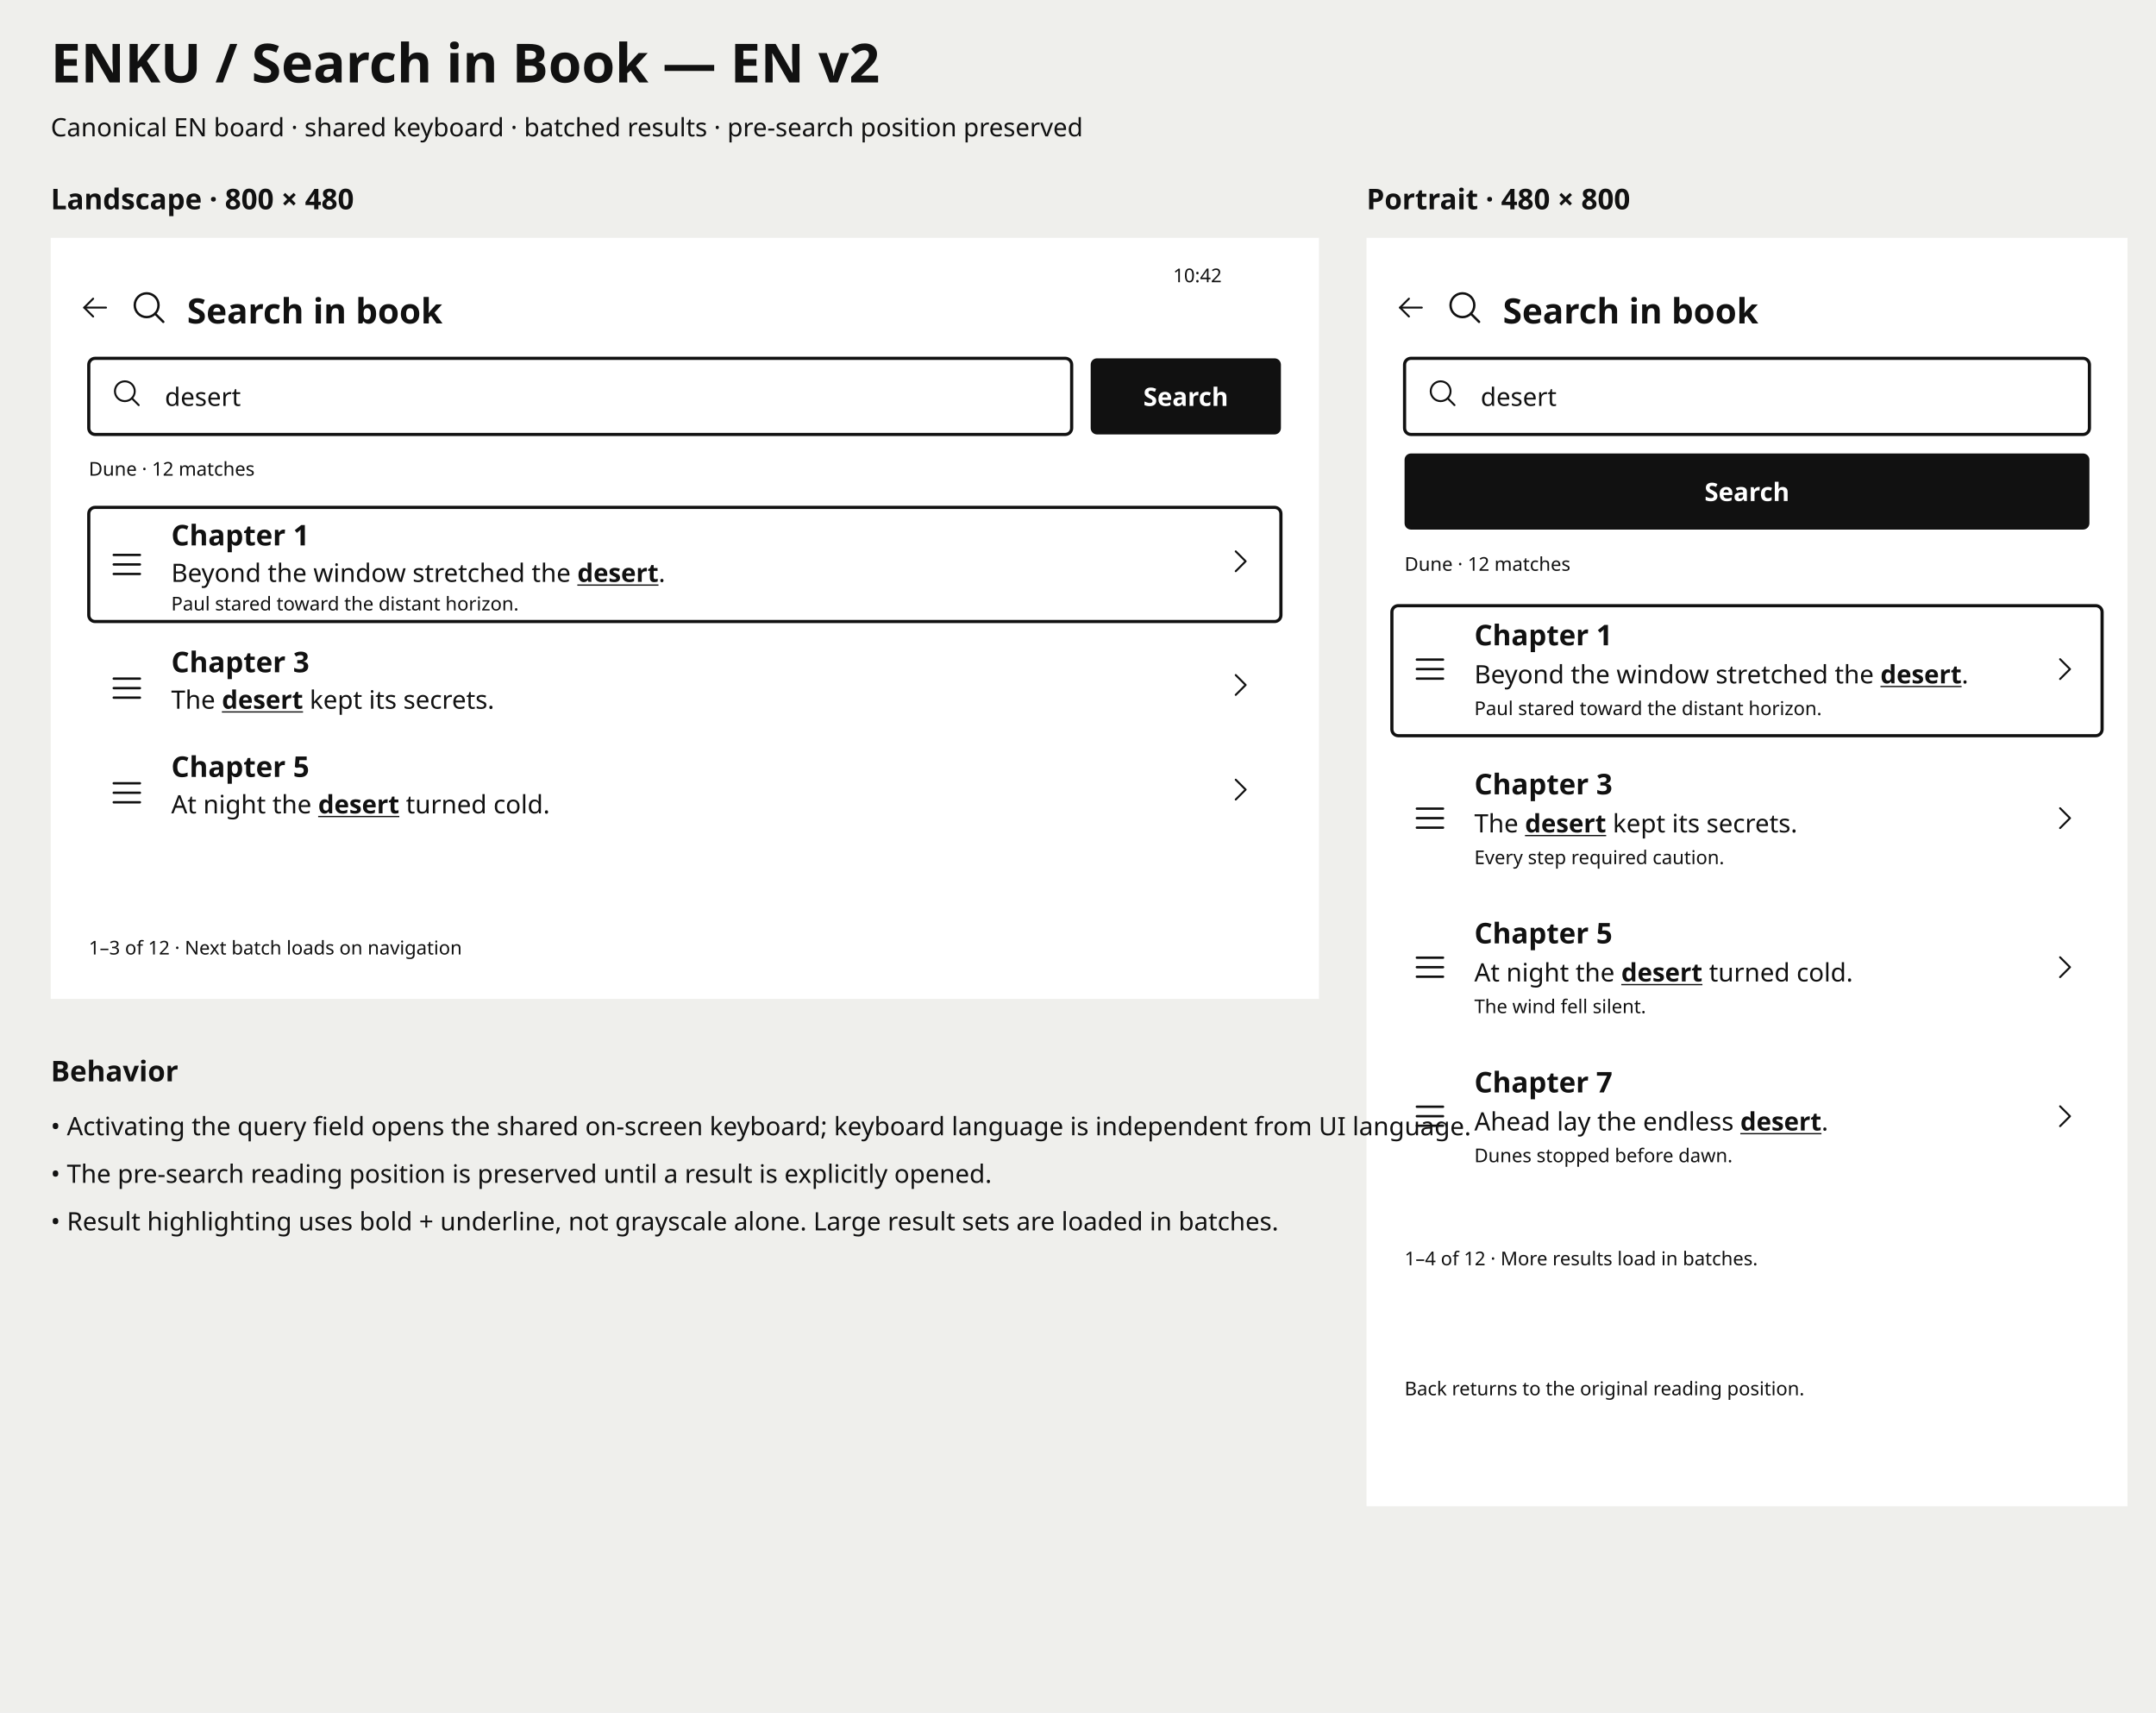
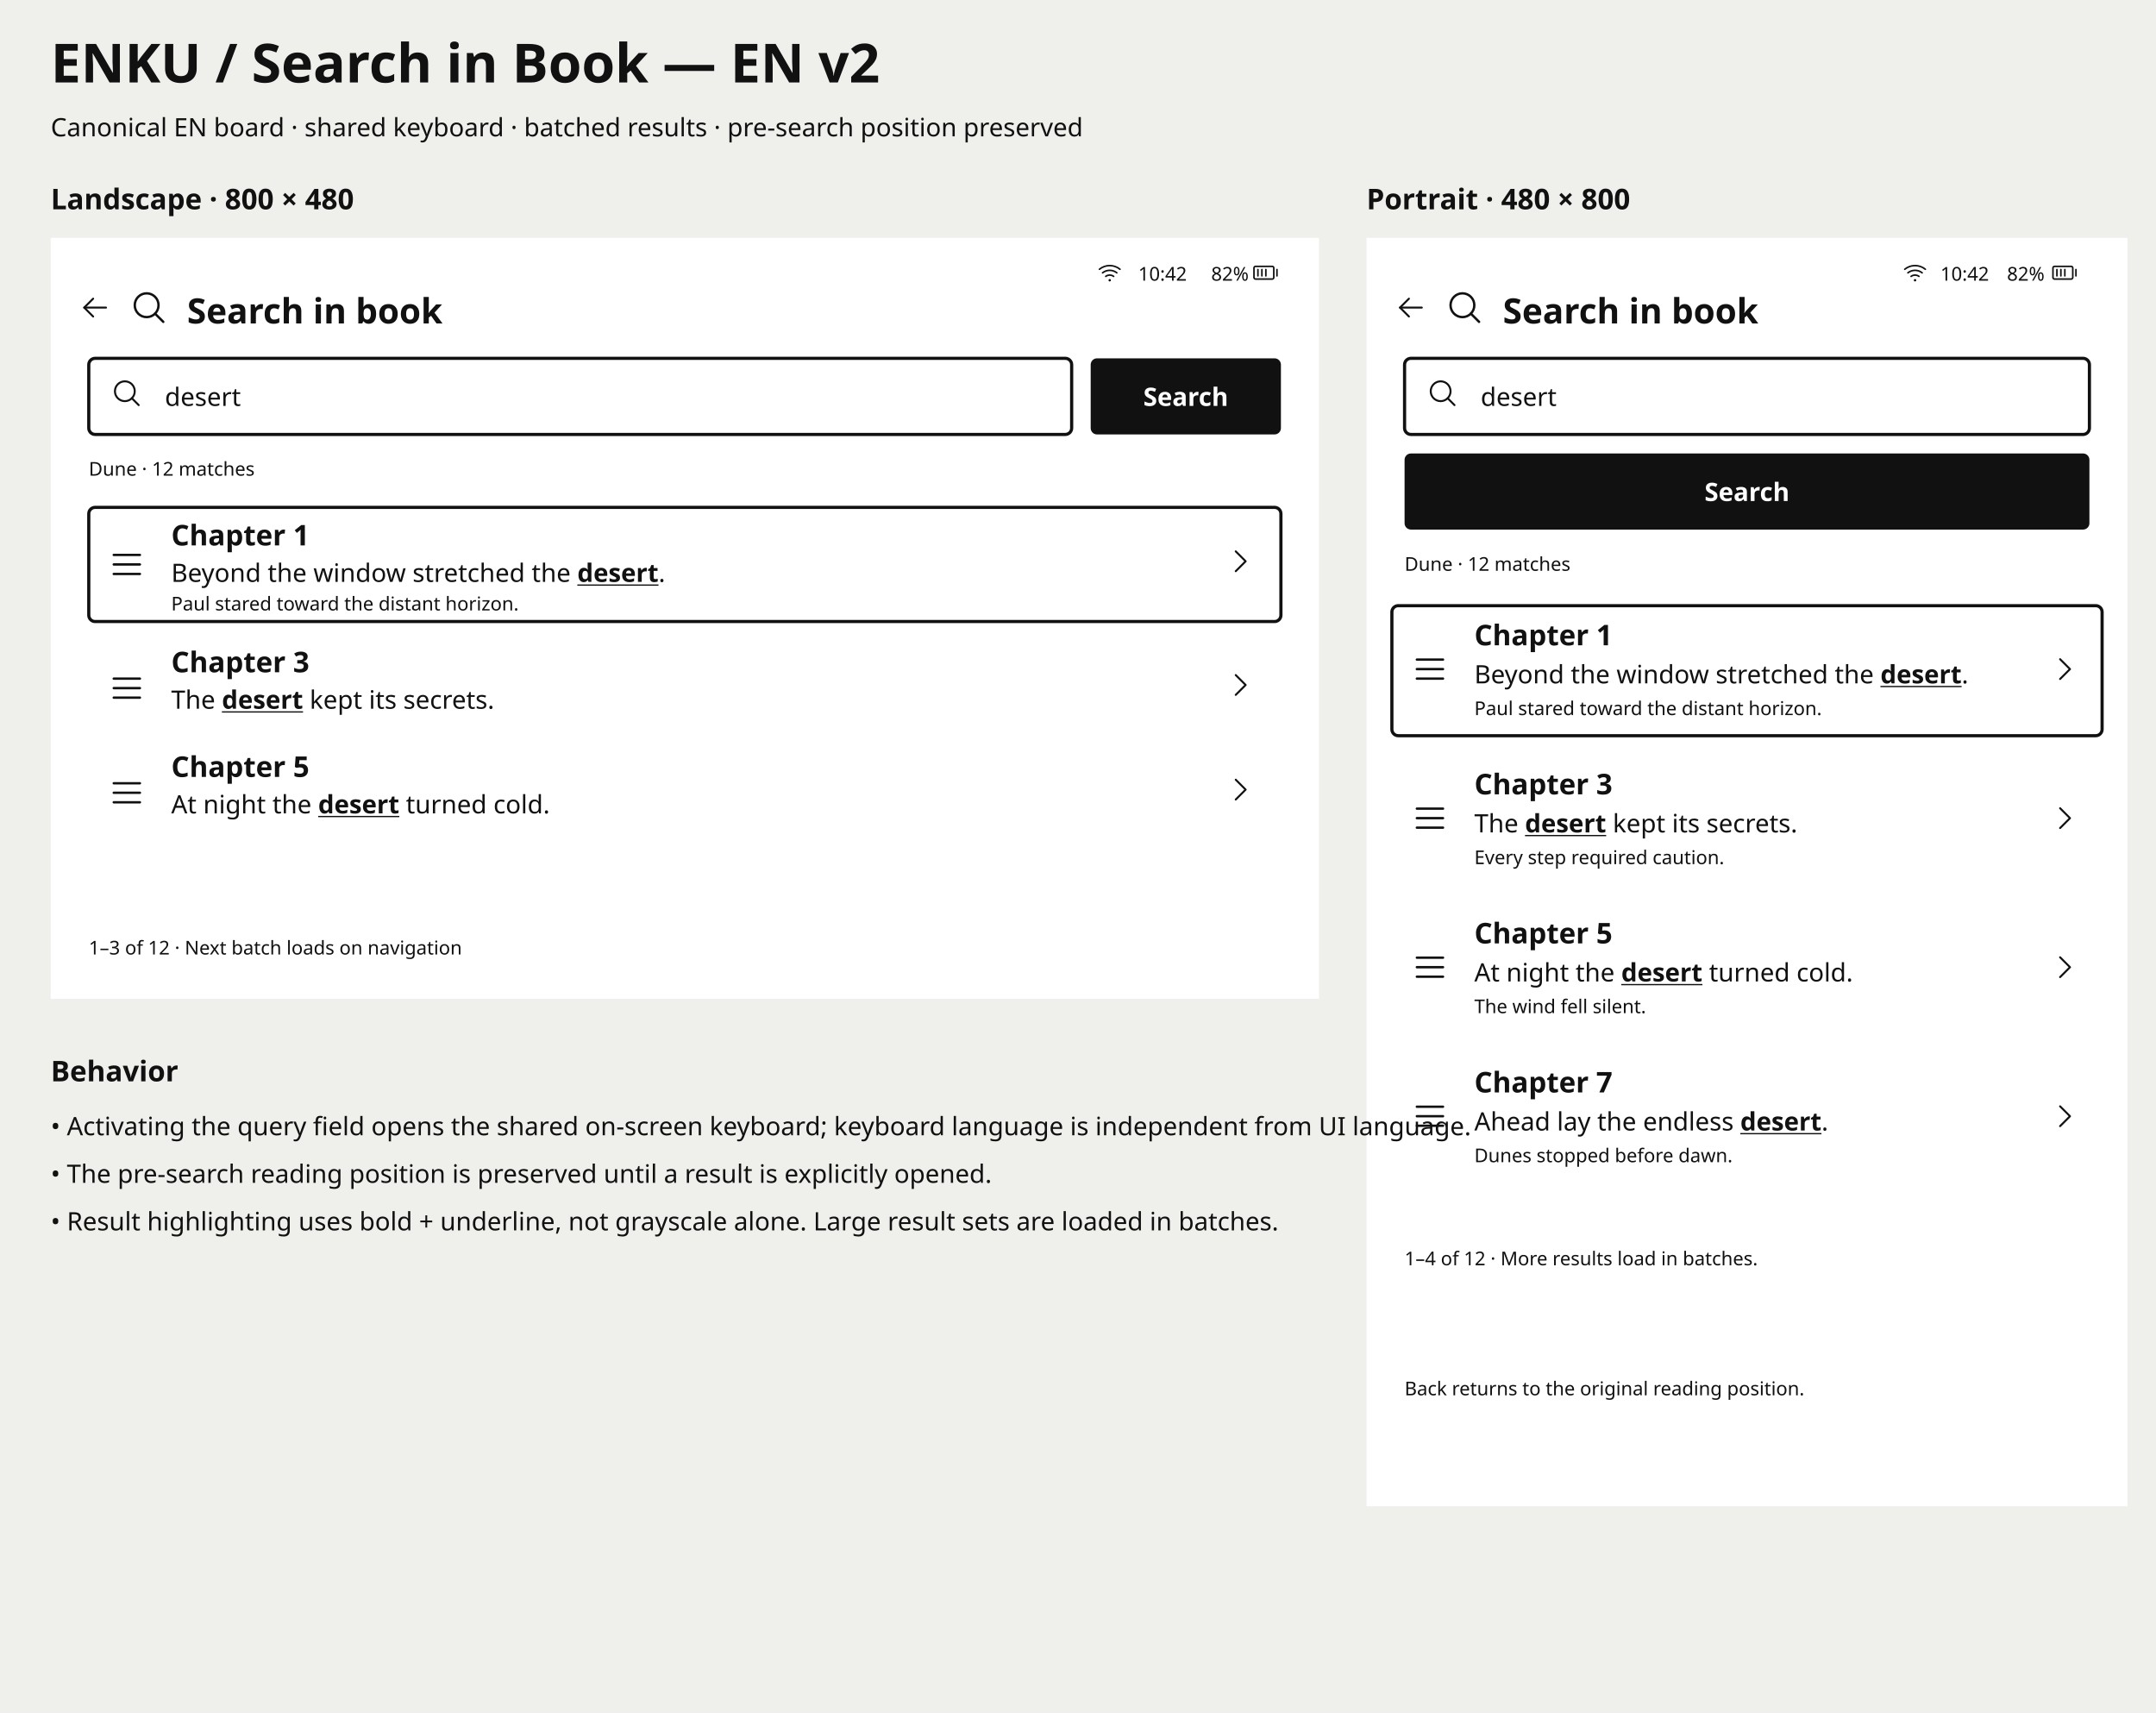
<svg xmlns="http://www.w3.org/2000/svg" width="1360" height="1080" viewBox="0 0 1360 1080">
  <style>
text{font-family:"Noto Sans",Arial,sans-serif;fill:#111}
.h1{font-size:34px;font-weight:700}.sub{font-size:16px}.section{font-size:18px;font-weight:700}
.title{font-size:22px;font-weight:700}.body{font-size:16px}.meta{font-size:12px}.preview{font-size:24px}
.bg{fill:#efefec}.panel{fill:#fff}.row{fill:#fff;stroke:#111;stroke-width:1}.focus{fill:#fff;stroke:#111;stroke-width:2}
.selected{fill:#111}.selectedText{fill:#fff;font-size:16px}.btn{fill:#111}.btnText{fill:#fff;font-size:16px;font-weight:700}
.line{stroke:#111;stroke-width:1}.muted{fill:#666}
</style>
  <rect class="bg" width="1360" height="1080" />
  <text class="h1" x="32" y="52">ENKU / Search in Book — EN v2</text>
  <text class="sub" x="32" y="86">Canonical EN board · shared keyboard · batched results · pre-search position preserved</text>
  <text class="section" x="32" y="132">Landscape · 800 × 480</text>
  <text class="section" x="862" y="132">Portrait · 480 × 800</text>
  <g transform="translate(32,150)">
    <rect class="panel" width="800" height="480" />
    <g transform="translate(18,34) scale(0.078125,0.078125)" style="color:#111">
      <line x1="216" y1="128" x2="40" y2="128" fill="none" stroke="currentColor" stroke-linecap="round" stroke-linejoin="round" stroke-width="16" />
      <polyline points="112 56 40 128 112 200" fill="none" stroke="currentColor" stroke-linecap="round" stroke-linejoin="round" stroke-width="16" />
    </g>
    <g transform="translate(50,32) scale(0.09375,0.09375)" style="color:#111">
      <circle cx="112" cy="112" r="80" fill="none" stroke="currentColor" stroke-linecap="round" stroke-linejoin="round" stroke-width="16" />
      <line x1="168.57" y1="168.57" x2="224" y2="224" fill="none" stroke="currentColor" stroke-linecap="round" stroke-linejoin="round" stroke-width="16" />
    </g>
    <text class="title" x="86" y="54">Search in book</text>
-     <text class="meta" x="708" y="28">10:42</text>
+     <g transform="translate(660,14) scale(0.0625)" style="color:#111">
+       <circle cx="128" cy="204" r="12" />
+       <path d="M232,93.19a164,164,0,0,0-208,0" fill="none" stroke="currentColor" stroke-linecap="round" stroke-linejoin="round" stroke-width="16" />
+       <path d="M200,129a116,116,0,0,0-144,0" fill="none" stroke="currentColor" stroke-linecap="round" stroke-linejoin="round" stroke-width="16" />
+       <path d="M168,165a68,68,0,0,0-80,0" fill="none" stroke="currentColor" stroke-linecap="round" stroke-linejoin="round" stroke-width="16" />
+     </g>
+     <text class="meta" x="686" y="27">10:42</text>
+     <text class="meta" x="732" y="27">82%</text>
+     <g transform="translate(758,14) scale(0.0625)" style="color:#111">
+       <rect x="16" y="64" width="200" height="128" rx="16" fill="none" stroke="currentColor" stroke-linecap="round" stroke-linejoin="round" stroke-width="16" />
+       <line x1="136" y1="96" x2="136" y2="160" fill="none" stroke="currentColor" stroke-linecap="round" stroke-linejoin="round" stroke-width="16" />
+       <line x1="96" y1="96" x2="96" y2="160" fill="none" stroke="currentColor" stroke-linecap="round" stroke-linejoin="round" stroke-width="16" />
+       <line x1="56" y1="96" x2="56" y2="160" fill="none" stroke="currentColor" stroke-linecap="round" stroke-linejoin="round" stroke-width="16" />
+       <line x1="248" y1="96" x2="248" y2="160" fill="none" stroke="currentColor" stroke-linecap="round" stroke-linejoin="round" stroke-width="16" />
+     </g>
    <rect class="focus" x="24" y="76" width="620" height="48" rx="4" />
    <g transform="translate(38,88) scale(0.078125,0.078125)" style="color:#111">
      <circle cx="112" cy="112" r="80" fill="none" stroke="currentColor" stroke-linecap="round" stroke-linejoin="round" stroke-width="16" />
      <line x1="168.57" y1="168.57" x2="224" y2="224" fill="none" stroke="currentColor" stroke-linecap="round" stroke-linejoin="round" stroke-width="16" />
    </g>
    <text class="body" x="72" y="106">desert</text>
    <rect class="btn" x="656" y="76" width="120" height="48" rx="4" />
    <text class="btnText" x="716" y="106" text-anchor="middle">Search</text>
    <text class="meta" x="24" y="150">Dune · 12 matches</text>
    <g transform="translate(24,170)">
      <rect class="focus" width="752" height="72" rx="4" />
      <g transform="translate(12,24) scale(0.09375,0.09375)" style="color:#111">
        <line x1="40" y1="128" x2="216" y2="128" fill="none" stroke="currentColor" stroke-linecap="round" stroke-linejoin="round" stroke-width="16" />
        <line x1="40" y1="64" x2="216" y2="64" fill="none" stroke="currentColor" stroke-linecap="round" stroke-linejoin="round" stroke-width="16" />
        <line x1="40" y1="192" x2="216" y2="192" fill="none" stroke="currentColor" stroke-linecap="round" stroke-linejoin="round" stroke-width="16" />
      </g>
      <text class="section" x="52" y="24">Chapter 1</text>
      <text class="body" x="52" y="47">Beyond the window stretched the <tspan font-weight="700" text-decoration="underline">desert</tspan>.</text>
      <text class="meta" x="52" y="65">Paul stared toward the distant horizon.</text>
      <g transform="translate(716,24) scale(0.078125,0.078125)" style="color:#111">
        <polyline points="96 48 176 128 96 208" fill="none" stroke="currentColor" stroke-linecap="round" stroke-linejoin="round" stroke-width="16" />
      </g>
      <g transform="translate(0,82)">
        <g transform="translate(12,20) scale(0.09375,0.09375)" style="color:#111">
          <line x1="40" y1="128" x2="216" y2="128" fill="none" stroke="currentColor" stroke-linecap="round" stroke-linejoin="round" stroke-width="16" />
          <line x1="40" y1="64" x2="216" y2="64" fill="none" stroke="currentColor" stroke-linecap="round" stroke-linejoin="round" stroke-width="16" />
          <line x1="40" y1="192" x2="216" y2="192" fill="none" stroke="currentColor" stroke-linecap="round" stroke-linejoin="round" stroke-width="16" />
        </g>
        <text class="section" x="52" y="22">Chapter 3</text>
        <text class="body" x="52" y="45">The <tspan font-weight="700" text-decoration="underline">desert</tspan> kept its secrets.</text>
        <g transform="translate(716,20) scale(0.078125,0.078125)" style="color:#111">
          <polyline points="96 48 176 128 96 208" fill="none" stroke="currentColor" stroke-linecap="round" stroke-linejoin="round" stroke-width="16" />
        </g>
      </g>
      <g transform="translate(0,148)">
        <g transform="translate(12,20) scale(0.09375,0.09375)" style="color:#111">
          <line x1="40" y1="128" x2="216" y2="128" fill="none" stroke="currentColor" stroke-linecap="round" stroke-linejoin="round" stroke-width="16" />
          <line x1="40" y1="64" x2="216" y2="64" fill="none" stroke="currentColor" stroke-linecap="round" stroke-linejoin="round" stroke-width="16" />
          <line x1="40" y1="192" x2="216" y2="192" fill="none" stroke="currentColor" stroke-linecap="round" stroke-linejoin="round" stroke-width="16" />
        </g>
        <text class="section" x="52" y="22">Chapter 5</text>
        <text class="body" x="52" y="45">At night the <tspan font-weight="700" text-decoration="underline">desert</tspan> turned cold.</text>
        <g transform="translate(716,20) scale(0.078125,0.078125)" style="color:#111">
          <polyline points="96 48 176 128 96 208" fill="none" stroke="currentColor" stroke-linecap="round" stroke-linejoin="round" stroke-width="16" />
        </g>
      </g>
    </g>
    <text class="meta" x="24" y="452">1–3 of 12 · Next batch loads on navigation</text>
  </g>
  <g transform="translate(862,150)">
    <rect class="panel" width="480" height="800" />
    <g transform="translate(18,34) scale(0.078125,0.078125)" style="color:#111">
      <line x1="216" y1="128" x2="40" y2="128" fill="none" stroke="currentColor" stroke-linecap="round" stroke-linejoin="round" stroke-width="16" />
      <polyline points="112 56 40 128 112 200" fill="none" stroke="currentColor" stroke-linecap="round" stroke-linejoin="round" stroke-width="16" />
    </g>
    <g transform="translate(50,32) scale(0.09375,0.09375)" style="color:#111">
      <circle cx="112" cy="112" r="80" fill="none" stroke="currentColor" stroke-linecap="round" stroke-linejoin="round" stroke-width="16" />
      <line x1="168.57" y1="168.57" x2="224" y2="224" fill="none" stroke="currentColor" stroke-linecap="round" stroke-linejoin="round" stroke-width="16" />
    </g>
    <text class="title" x="86" y="54">Search in book</text>
+     <g transform="translate(338,14) scale(0.0625)" style="color:#111">
+       <circle cx="128" cy="204" r="12" />
+       <path d="M232,93.19a164,164,0,0,0-208,0" fill="none" stroke="currentColor" stroke-linecap="round" stroke-linejoin="round" stroke-width="16" />
+       <path d="M200,129a116,116,0,0,0-144,0" fill="none" stroke="currentColor" stroke-linecap="round" stroke-linejoin="round" stroke-width="16" />
+       <path d="M168,165a68,68,0,0,0-80,0" fill="none" stroke="currentColor" stroke-linecap="round" stroke-linejoin="round" stroke-width="16" />
+     </g>
+     <text class="meta" x="362" y="27">10:42</text>
+     <text class="meta" x="404" y="27">82%</text>
+     <g transform="translate(432,14) scale(0.0625)" style="color:#111">
+       <rect x="16" y="64" width="200" height="128" rx="16" fill="none" stroke="currentColor" stroke-linecap="round" stroke-linejoin="round" stroke-width="16" />
+       <line x1="136" y1="96" x2="136" y2="160" fill="none" stroke="currentColor" stroke-linecap="round" stroke-linejoin="round" stroke-width="16" />
+       <line x1="96" y1="96" x2="96" y2="160" fill="none" stroke="currentColor" stroke-linecap="round" stroke-linejoin="round" stroke-width="16" />
+       <line x1="56" y1="96" x2="56" y2="160" fill="none" stroke="currentColor" stroke-linecap="round" stroke-linejoin="round" stroke-width="16" />
+       <line x1="248" y1="96" x2="248" y2="160" fill="none" stroke="currentColor" stroke-linecap="round" stroke-linejoin="round" stroke-width="16" />
+     </g>
    <rect class="focus" x="24" y="76" width="432" height="48" rx="4" />
    <g transform="translate(38,88) scale(0.078125,0.078125)" style="color:#111">
      <circle cx="112" cy="112" r="80" fill="none" stroke="currentColor" stroke-linecap="round" stroke-linejoin="round" stroke-width="16" />
      <line x1="168.57" y1="168.57" x2="224" y2="224" fill="none" stroke="currentColor" stroke-linecap="round" stroke-linejoin="round" stroke-width="16" />
    </g>
    <text class="body" x="72" y="106">desert</text>
    <rect class="btn" x="24" y="136" width="432" height="48" rx="4" />
    <text class="btnText" x="240" y="166" text-anchor="middle">Search</text>
    <text class="meta" x="24" y="210">Dune · 12 matches</text>
    <g transform="translate(16,232)">
      <rect class="focus" width="448" height="82" rx="4" />
      <g transform="translate(12,28) scale(0.09375,0.09375)" style="color:#111">
        <line x1="40" y1="128" x2="216" y2="128" fill="none" stroke="currentColor" stroke-linecap="round" stroke-linejoin="round" stroke-width="16" />
        <line x1="40" y1="64" x2="216" y2="64" fill="none" stroke="currentColor" stroke-linecap="round" stroke-linejoin="round" stroke-width="16" />
        <line x1="40" y1="192" x2="216" y2="192" fill="none" stroke="currentColor" stroke-linecap="round" stroke-linejoin="round" stroke-width="16" />
      </g>
      <text class="section" x="52" y="25">Chapter 1</text>
      <text class="body" x="52" y="49">Beyond the window stretched the <tspan font-weight="700" text-decoration="underline">desert</tspan>.</text>
      <text class="meta" x="52" y="69">Paul stared toward the distant horizon.</text>
      <g transform="translate(414,30) scale(0.078125,0.078125)" style="color:#111">
        <polyline points="96 48 176 128 96 208" fill="none" stroke="currentColor" stroke-linecap="round" stroke-linejoin="round" stroke-width="16" />
      </g>
      <g transform="translate(0,94)">
        <g transform="translate(12,28) scale(0.09375,0.09375)" style="color:#111">
          <line x1="40" y1="128" x2="216" y2="128" fill="none" stroke="currentColor" stroke-linecap="round" stroke-linejoin="round" stroke-width="16" />
          <line x1="40" y1="64" x2="216" y2="64" fill="none" stroke="currentColor" stroke-linecap="round" stroke-linejoin="round" stroke-width="16" />
          <line x1="40" y1="192" x2="216" y2="192" fill="none" stroke="currentColor" stroke-linecap="round" stroke-linejoin="round" stroke-width="16" />
        </g>
        <text class="section" x="52" y="25">Chapter 3</text>
        <text class="body" x="52" y="49">The <tspan font-weight="700" text-decoration="underline">desert</tspan> kept its secrets.</text>
        <text class="meta" x="52" y="69">Every step required caution.</text>
        <g transform="translate(414,30) scale(0.078125,0.078125)" style="color:#111">
          <polyline points="96 48 176 128 96 208" fill="none" stroke="currentColor" stroke-linecap="round" stroke-linejoin="round" stroke-width="16" />
        </g>
      </g>
      <g transform="translate(0,188)">
        <g transform="translate(12,28) scale(0.09375,0.09375)" style="color:#111">
          <line x1="40" y1="128" x2="216" y2="128" fill="none" stroke="currentColor" stroke-linecap="round" stroke-linejoin="round" stroke-width="16" />
          <line x1="40" y1="64" x2="216" y2="64" fill="none" stroke="currentColor" stroke-linecap="round" stroke-linejoin="round" stroke-width="16" />
          <line x1="40" y1="192" x2="216" y2="192" fill="none" stroke="currentColor" stroke-linecap="round" stroke-linejoin="round" stroke-width="16" />
        </g>
        <text class="section" x="52" y="25">Chapter 5</text>
        <text class="body" x="52" y="49">At night the <tspan font-weight="700" text-decoration="underline">desert</tspan> turned cold.</text>
        <text class="meta" x="52" y="69">The wind fell silent.</text>
        <g transform="translate(414,30) scale(0.078125,0.078125)" style="color:#111">
          <polyline points="96 48 176 128 96 208" fill="none" stroke="currentColor" stroke-linecap="round" stroke-linejoin="round" stroke-width="16" />
        </g>
      </g>
      <g transform="translate(0,282)">
        <g transform="translate(12,28) scale(0.09375,0.09375)" style="color:#111">
          <line x1="40" y1="128" x2="216" y2="128" fill="none" stroke="currentColor" stroke-linecap="round" stroke-linejoin="round" stroke-width="16" />
          <line x1="40" y1="64" x2="216" y2="64" fill="none" stroke="currentColor" stroke-linecap="round" stroke-linejoin="round" stroke-width="16" />
          <line x1="40" y1="192" x2="216" y2="192" fill="none" stroke="currentColor" stroke-linecap="round" stroke-linejoin="round" stroke-width="16" />
        </g>
        <text class="section" x="52" y="25">Chapter 7</text>
        <text class="body" x="52" y="49">Ahead lay the endless <tspan font-weight="700" text-decoration="underline">desert</tspan>.</text>
        <text class="meta" x="52" y="69">Dunes stopped before dawn.</text>
        <g transform="translate(414,30) scale(0.078125,0.078125)" style="color:#111">
          <polyline points="96 48 176 128 96 208" fill="none" stroke="currentColor" stroke-linecap="round" stroke-linejoin="round" stroke-width="16" />
        </g>
      </g>
    </g>
    <text class="meta" x="24" y="648">1–4 of 12 · More results load in batches.</text>
    <text class="meta" x="24" y="730">Back returns to the original reading position.</text>
  </g>
  <text class="section" x="32" y="682">Behavior</text>
  <text class="sub" x="32" y="716">• Activating the query field opens the shared on-screen keyboard; keyboard language is independent from UI language.</text>
  <text class="sub" x="32" y="746">• The pre-search reading position is preserved until a result is explicitly opened.</text>
  <text class="sub" x="32" y="776">• Result highlighting uses bold + underline, not grayscale alone. Large result sets are loaded in batches.</text>
</svg>
